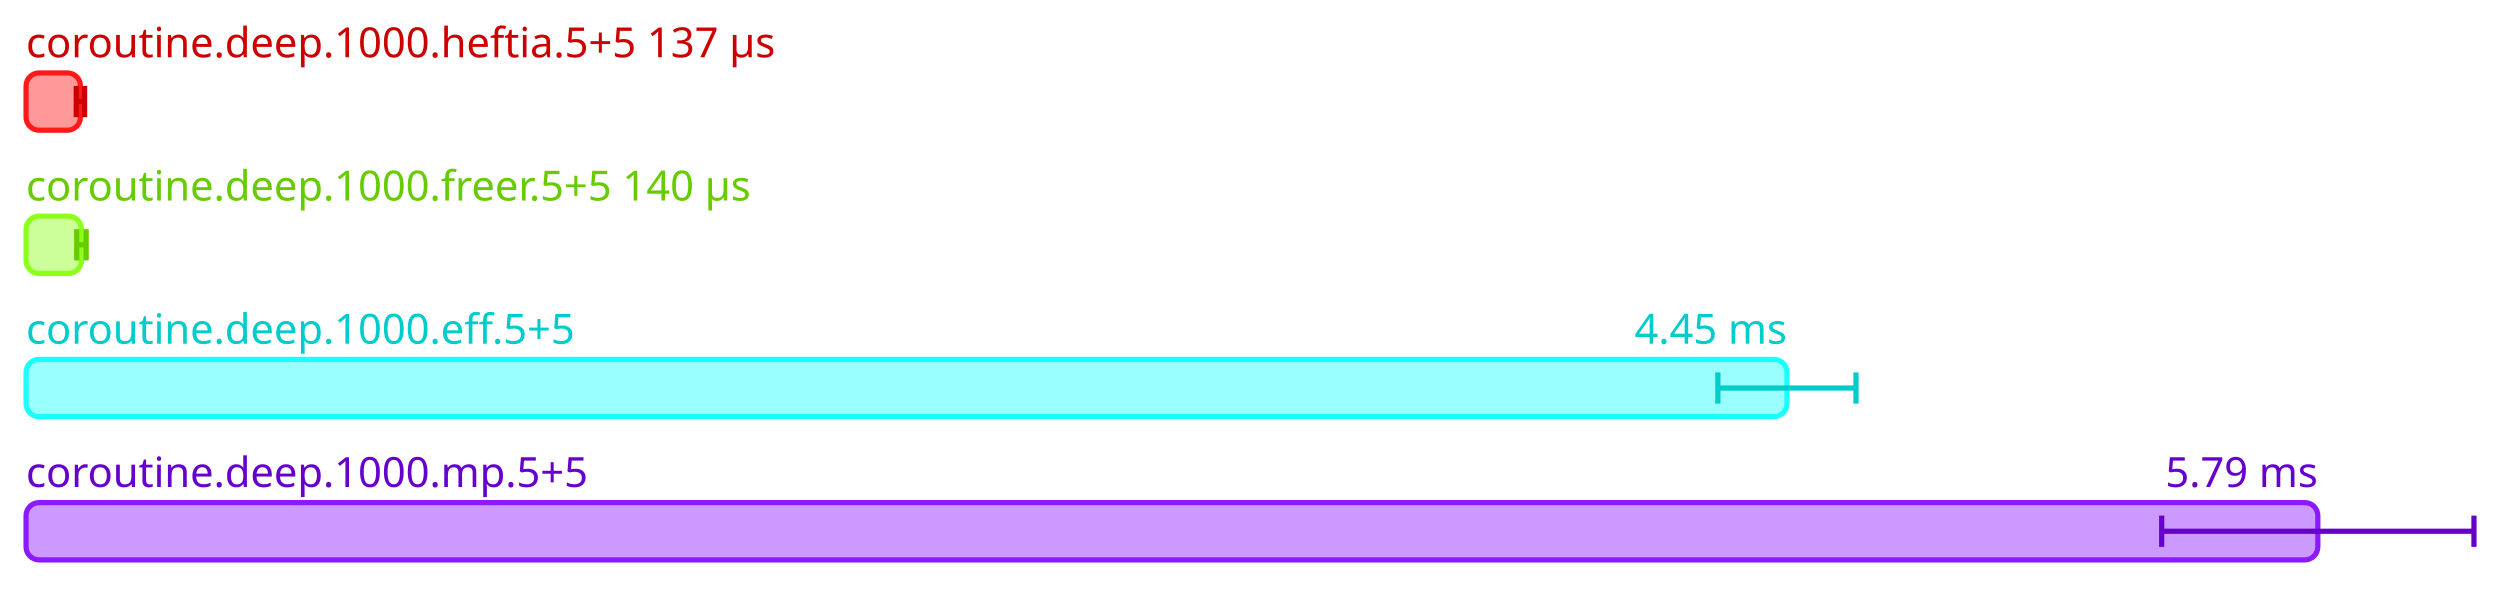
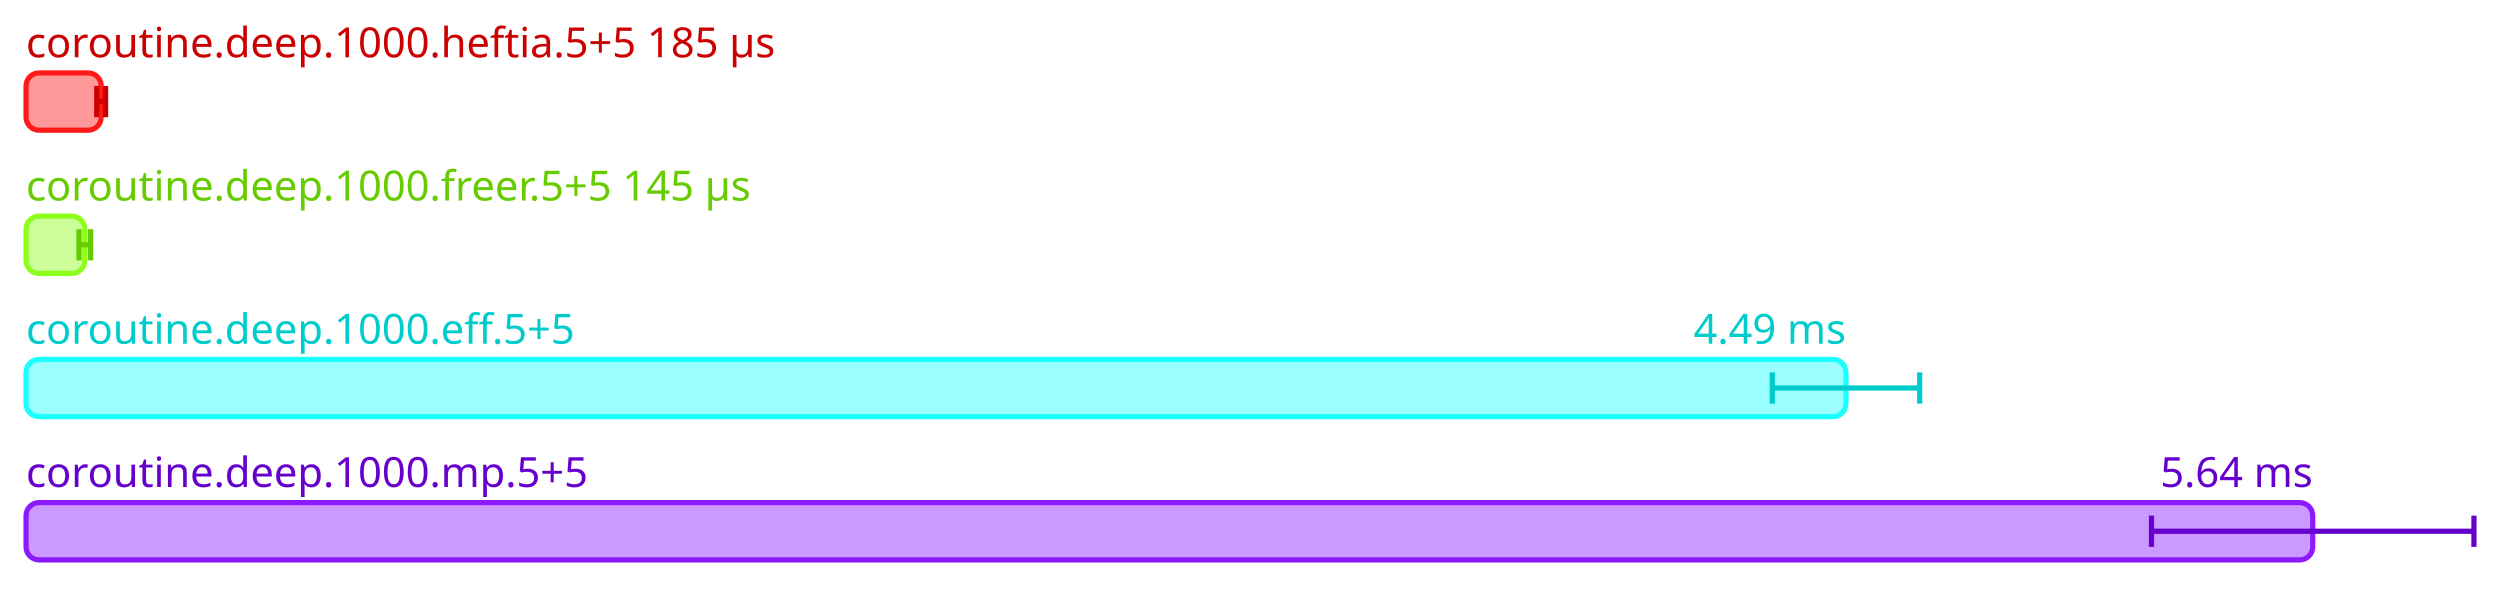
<svg xmlns="http://www.w3.org/2000/svg" height="227" width="960.0" font-size="16" font-family="sans-serif" stroke-width="2">
  <g transform="translate(10.0 0)">
-     <text fill="hsl(0, 100%, 40%)" y="22">coroutine.deep.1000.heftia.5+5 137  μs</text>
+     <text fill="hsl(0, 100%, 40%)" y="22">coroutine.deep.1000.heftia.5+5 185  μs</text>
    <g>
-       <rect y="28" rx="5" height="22" width="20.884" fill="hsl(0, 100%, 80%)" stroke="hsl(0, 100%, 55%)" />
+       <rect y="28" rx="5" height="22" width="28.849" fill="hsl(0, 100%, 80%)" stroke="hsl(0, 100%, 55%)" />
      <g stroke="hsl(0, 100%, 40%)">
-         <line x1="19.285" x2="22.483" y1="39" y2="39" />
-         <line x1="19.285" x2="19.285" y1="33" y2="45" />
-         <line x1="22.483" x2="22.483" y1="33" y2="45" />
+         <line x1="27.149" x2="30.549" y1="39" y2="39" />
+         <line x1="27.149" x2="27.149" y1="33" y2="45" />
+         <line x1="30.549" x2="30.549" y1="33" y2="45" />
      </g>
    </g>
-     <text fill="hsl(90, 100%, 40%)" y="77">coroutine.deep.1000.freer.5+5 140  μs</text>
+     <text fill="hsl(90, 100%, 40%)" y="77">coroutine.deep.1000.freer.5+5 145  μs</text>
    <g>
-       <rect y="83" rx="5" height="22" width="21.273" fill="hsl(90, 100%, 80%)" stroke="hsl(90, 100%, 55%)" />
+       <rect y="83" rx="5" height="22" width="22.572" fill="hsl(90, 100%, 80%)" stroke="hsl(90, 100%, 55%)" />
      <g stroke="hsl(90, 100%, 40%)">
-         <line x1="19.466" x2="23.08" y1="94" y2="94" />
-         <line x1="19.466" x2="19.466" y1="88" y2="100" />
-         <line x1="23.08" x2="23.08" y1="88" y2="100" />
+         <line x1="20.339" x2="24.806" y1="94" y2="94" />
+         <line x1="20.339" x2="20.339" y1="88" y2="100" />
+         <line x1="24.806" x2="24.806" y1="88" y2="100" />
      </g>
    </g>
    <g fill="hsl(180, 100%, 40%)">
      <text y="132">coroutine.deep.1000.eff.5+5</text>
-       <text y="132" x="676.178" text-anchor="end">4.45 ms</text>
+       <text y="132" x="698.857" text-anchor="end">4.49 ms</text>
    </g>
    <g>
-       <rect y="138" rx="5" height="22" width="676.178" fill="hsl(180, 100%, 80%)" stroke="hsl(180, 100%, 55%)" />
+       <rect y="138" rx="5" height="22" width="698.857" fill="hsl(180, 100%, 80%)" stroke="hsl(180, 100%, 55%)" />
      <g stroke="hsl(180, 100%, 40%)">
-         <line x1="649.658" x2="702.699" y1="149" y2="149" />
-         <line x1="649.658" x2="649.658" y1="143" y2="155" />
-         <line x1="702.699" x2="702.699" y1="143" y2="155" />
+         <line x1="670.552" x2="727.163" y1="149" y2="149" />
+         <line x1="670.552" x2="670.552" y1="143" y2="155" />
+         <line x1="727.163" x2="727.163" y1="143" y2="155" />
      </g>
    </g>
    <g fill="hsl(270, 100%, 40%)">
      <text y="187">coroutine.deep.1000.mp.5+5</text>
-       <text y="187" x="880.045" text-anchor="end">5.79 ms</text>
+       <text y="187" x="878.089" text-anchor="end">5.64 ms</text>
    </g>
    <g>
-       <rect y="193" rx="5" height="22" width="880.045" fill="hsl(270, 100%, 80%)" stroke="hsl(270, 100%, 55%)" />
+       <rect y="193" rx="5" height="22" width="878.089" fill="hsl(270, 100%, 80%)" stroke="hsl(270, 100%, 55%)" />
      <g stroke="hsl(270, 100%, 40%)">
-         <line x1="820.09" x2="940.0" y1="204" y2="204" />
-         <line x1="820.09" x2="820.09" y1="198" y2="210" />
+         <line x1="816.179" x2="940.0" y1="204" y2="204" />
+         <line x1="816.179" x2="816.179" y1="198" y2="210" />
        <line x1="940.0" x2="940.0" y1="198" y2="210" />
      </g>
    </g>
  </g>
</svg>
